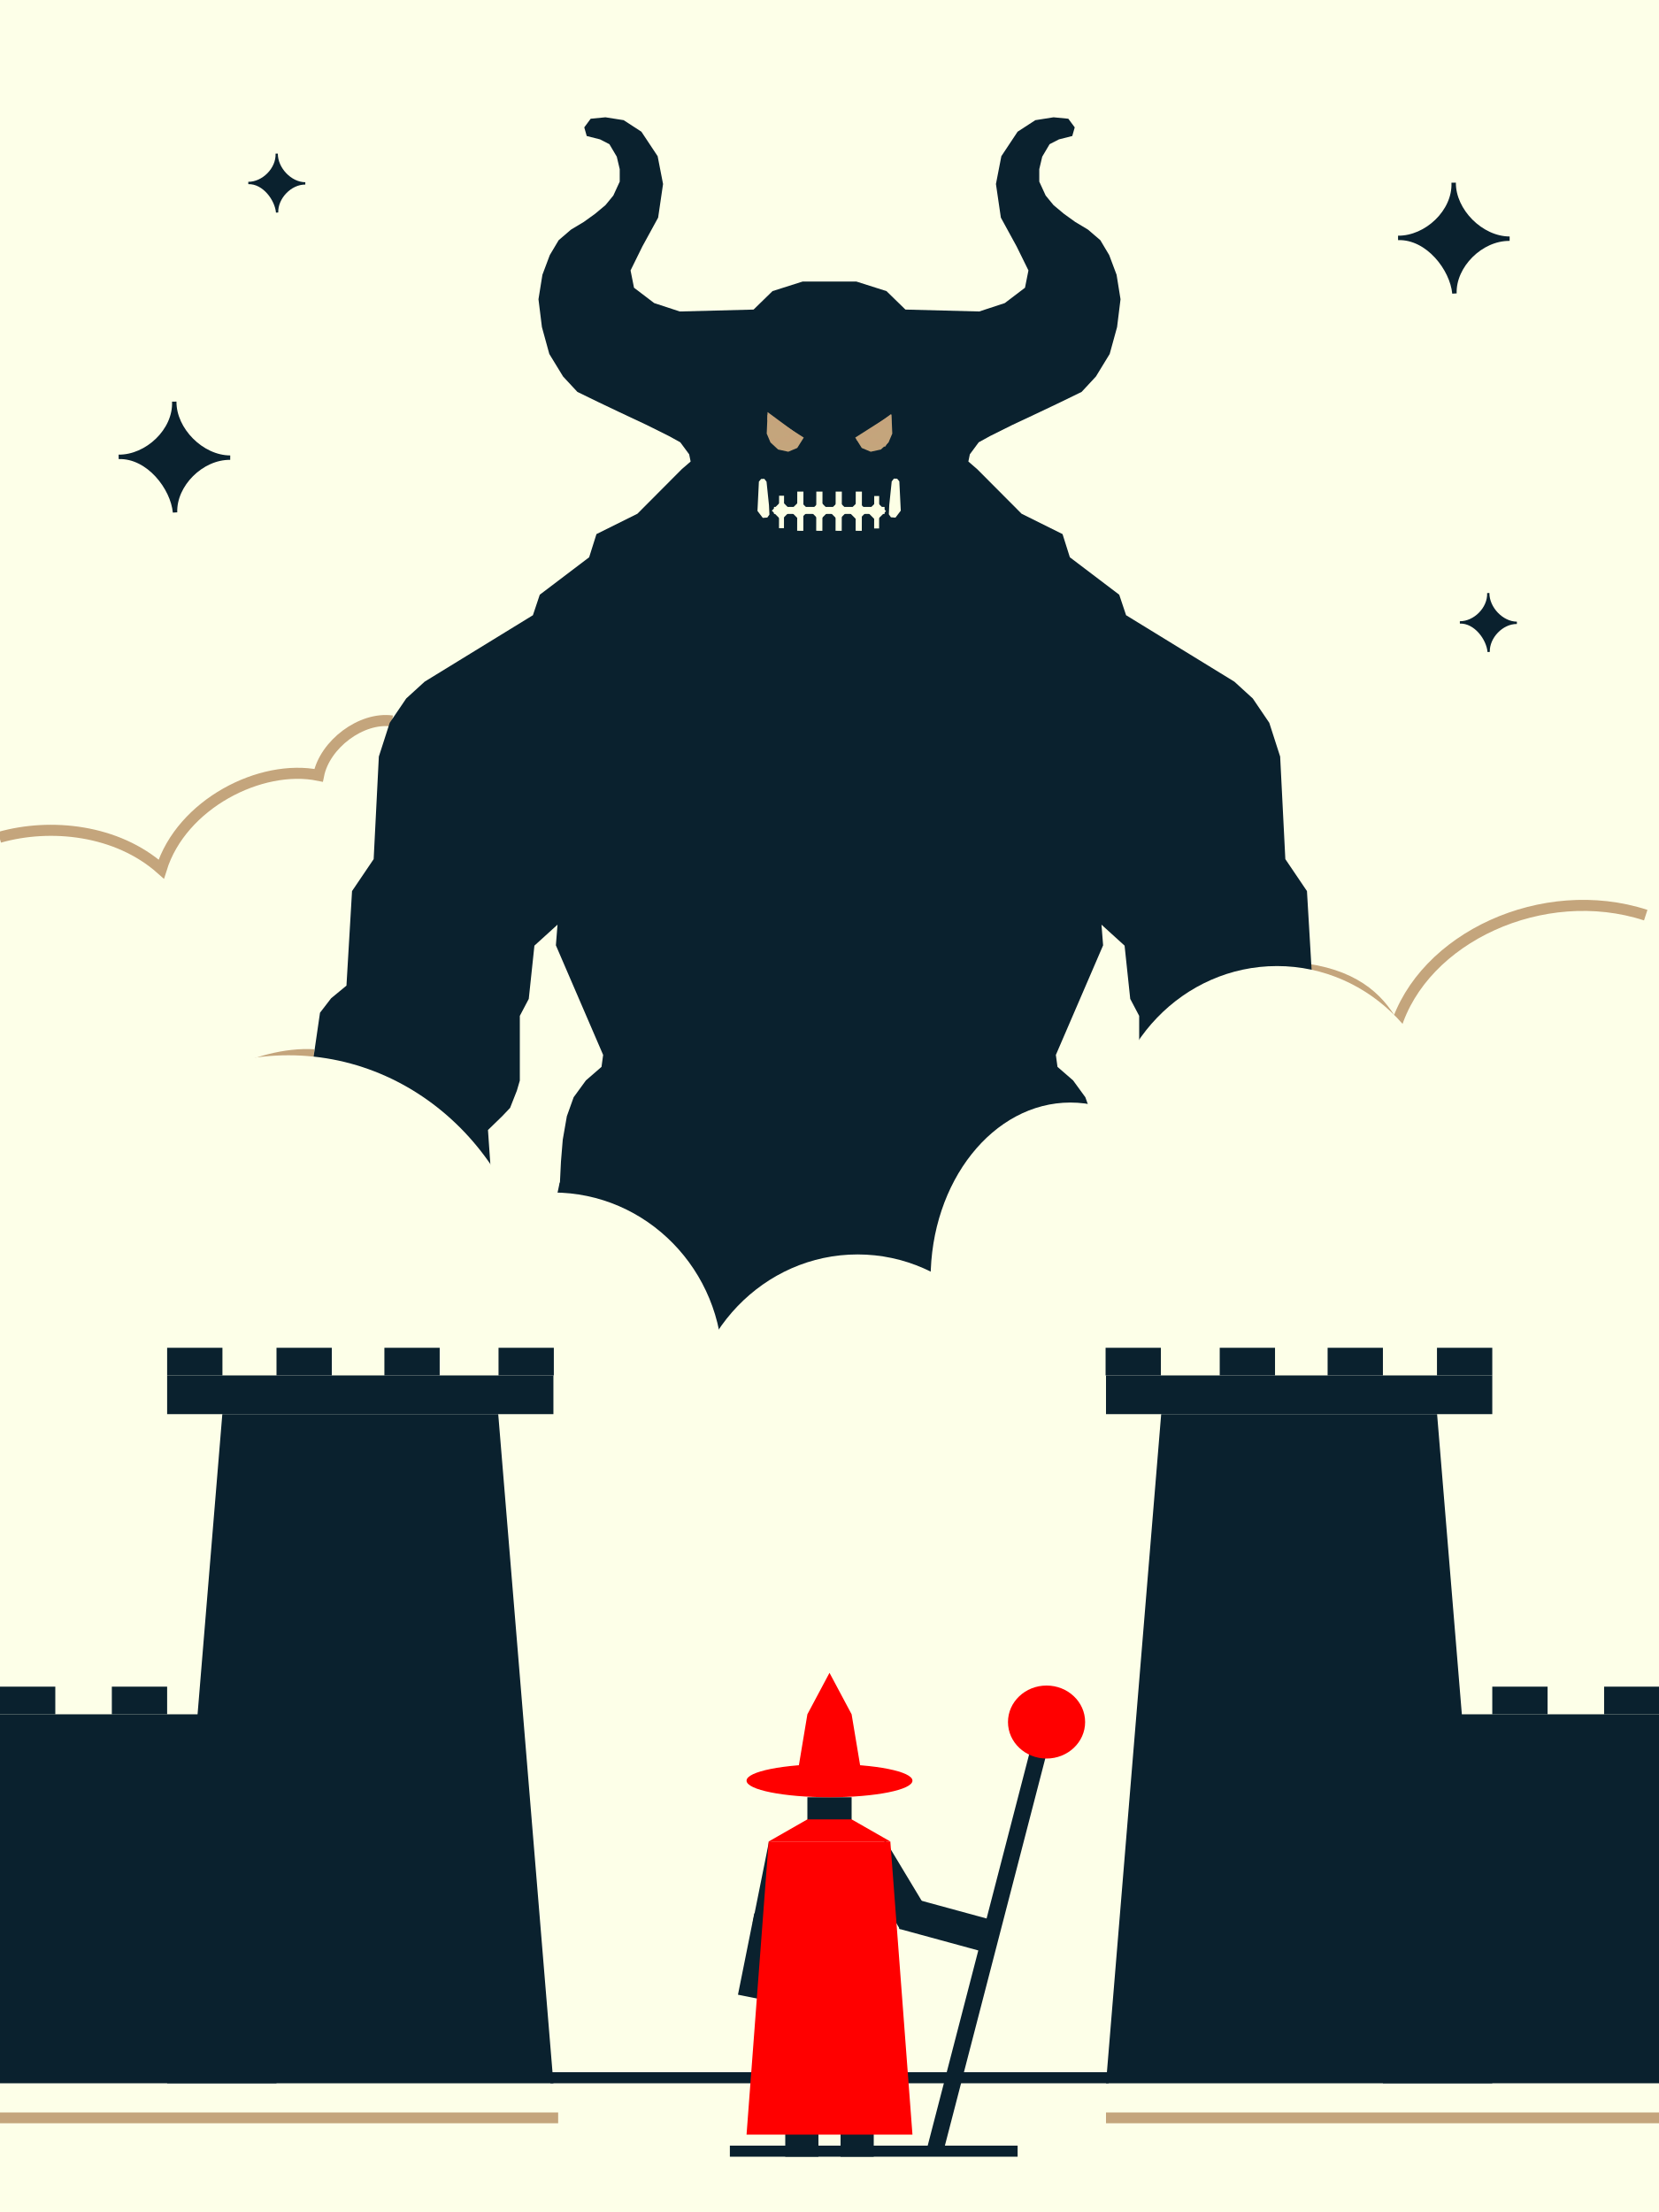
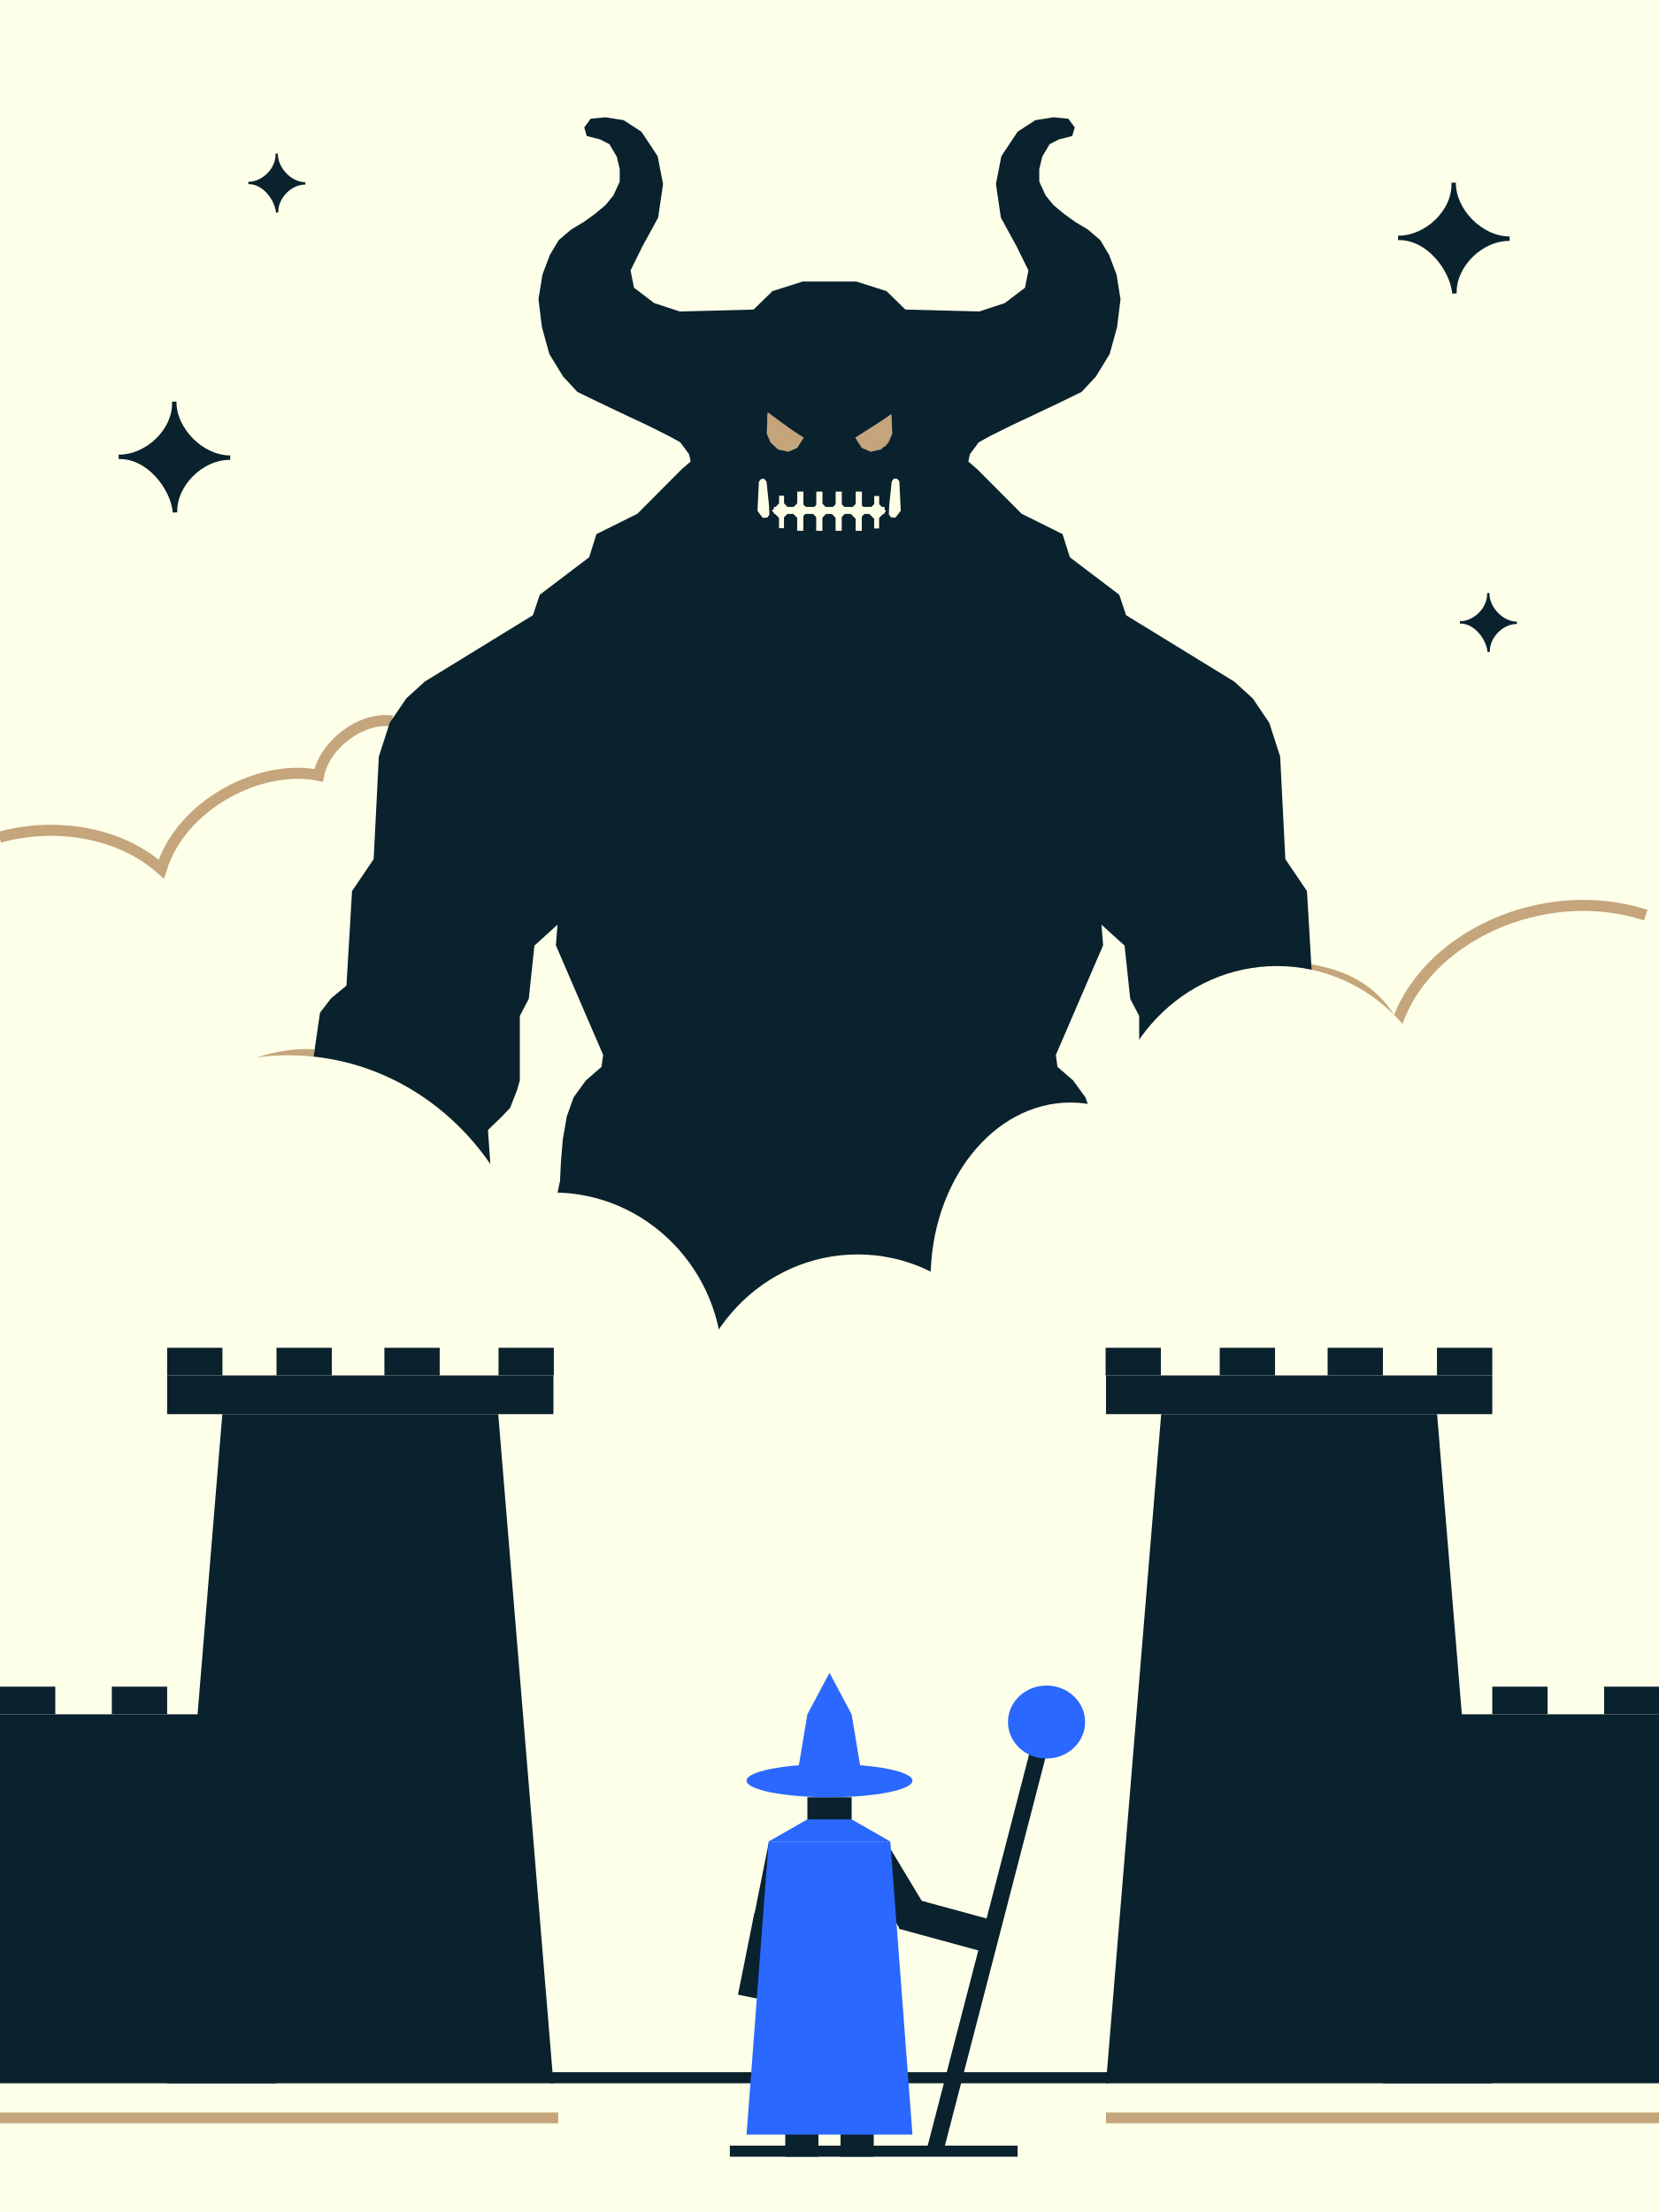
<svg xmlns="http://www.w3.org/2000/svg" viewBox="0 0 300 400" width="300" height="400" shape-rendering="geometricPrecision">
  <rect width="300" height="400" rx="0" ry="0" fill="#fdffe8" />
  <rect width="6" height="20" rx="0" ry="0" transform="matrix(1 0 0 .4 142 382)" fill="#0A212E" />
  <rect width="6" height="20" rx="0" ry="0" transform="matrix(1 0 0 .4 152 382)" fill="#0A212E" />
  <g transform="translate(155 336)">
    <g>
      <rect width="6" height="13.12" rx="0" ry="0" transform="matrix(.86-.51558 0.59 0.98 0 0)" fill="#0A212E" stroke-width="0" />
      <rect width="6" height="13.12" rx="0" ry="0" transform="matrix(.26-.96 1.10 0.3 7.6 12.8)" fill="#0A212E" stroke-width="0" />
      <rect width="4.11" height="69" rx="0" ry="0" transform="matrix(.71 0.18-.28 1.08 31.97 -22.11)" fill="#0A212E" stroke-width="0" />
-       <ellipse rx="15" ry="15" transform="matrix(.465 0 0 0.44 34.25 -24.6)" fill="#ff0000" stroke-width="0" />
+       <ellipse rx="15" ry="15" transform="matrix(.465 0 0 0.44 34.25 -24.6)" fill="#2A68FF" stroke-width="0" />
      <animateTransform attributeName="transform" type="rotate" values="0;0; -40; 0; 0" keyTimes="0; 0.5 ;0.75;0.8; 1" dur="5s" repeatCount="indefinite" />
    </g>
  </g>
  <rect width="6" height="13.12" rx="0" ry="0" transform="matrix(.98044 .1968 -.225 1.12094 136.4 346)" fill="#0A212E" />
  <rect width="6" height="13.12" rx="0" ry="0" transform="matrix(.98044 .1968 -.225 1.12094 139.059 333)" fill="#0A212E" />
  <rect width="6" height="20" rx="0" ry="0" transform="matrix(1.33333 0 0 .3 146 325)" fill="#0A212E" />
-   <path fill="red" d="m150 302.5 4 7.5h-8zm-4 7.5h8l2 12h-12z" />
-   <ellipse rx="15" ry="3" transform="translate(150 322)" fill="red" />
-   <path d="M146 329h8l7 4h-22z" fill="red" />
+   <path fill="#2A68FF" d="m150 302.5 4 7.5h-8zm-4 7.5h8l2 12h-12z" />
+   <ellipse rx="15" ry="3" transform="translate(150 322)" fill="#2A68FF" />
+   <path d="M146 329h8l7 4h-22z" fill="#2A68FF" />
  <rect width="30" height="15" rx="0" ry="0" transform="matrix(3.36444 0 0 .13012 0 382)" fill="#c4a57c" />
  <rect width="30" height="15" rx="0" ry="0" transform="matrix(3.36444 0 0 .13012 200 382)" fill="#c4a57c" />
  <rect width="30" height="15.371" rx="0" ry="0" transform="matrix(3.36444 0 0 .13012 99.533 374.722)" fill="#0a212e" />
-   <path d="M139 333h22l4 53h-30z" fill="red" />
+   <path d="M139 333h22l4 53h-30z" fill="#2A68FF" />
  <rect width="30" height="15.371" rx="0" ry="0" transform="matrix(1.7344 0 0 .13012 131.984 388)" fill="#0a212e" />
  <path d="M56.767 190.738c-10.213-.621-23.894 6.446-26.881 14.775m206.443-30.258c9.497 1.428 13.522 5.976 16.002 10.641m0-.001c4.935-16.384 26.76-26.433 45.268-20.409M70.914 130.374c-5.592-.77-12.184 4.23-13.304 9.832-10.426-2.134-24.798 5.176-28.447 16.95-8.017-7.126-19.99-8.365-29.26-5.745" fill="none" stroke="#c4a57c" stroke-width="2" />
  <g fill="#0a212e" style="transform-origin: center;">
    <path d="M101.208 213.844h97.584l-8.988 43.86-98.987 5.503z" />
    <path d="M150.269 218.96h-.538l-48.54-3.836.246-5.036.328-3.998.738-4.237 1.23-3.437 2.214-3.038 2.826-2.457.294-2.155-8.545-19.823.295-3.735-4.178 3.796-1.02 9.624-1.618 3.07v11.699l-.531 1.818-1.233 3.132-1.42 1.493-2.576 2.502.439 6.326-1.316 8.293-4.033 3.248-20.956-22.312-6.355-4.086 1.846-12.675 2.013-2.617 2.772-2.289 1.009-17.094 3.91-5.78.937-18.542 1.967-6.109 2.987-4.404 3.33-3.036 19.577-12.014 1.24-3.708 8.928-6.77 1.323-4.191 7.403-3.68 8.023-8.058 1.603-1.389-.267-1.302-1.603-2.17-2.048-1.129-4.007-1.997-4.986-2.344-3.829-1.823-3.74-1.823-2.582-2.778-2.493-4.08-1.336-4.862-.623-5.035.712-4.427 1.336-3.56 1.603-2.69 2.226-1.91 2.315-1.39 2.048-1.476 1.87-1.562 1.425-1.736 1.157-2.518v-2.257l-.534-2.257-1.336-2.257-1.692-.869-2.404-.607-.445-1.563 1.158-1.563 2.67-.26 3.295.52 3.206 2.084 2.938 4.428.98 5.035-.89 6.077-2.85 5.209-2.137 4.34.623 3.126 3.651 2.778 4.63 1.519 13.342-.346 3.424-3.338 5.431-1.726h9.748l5.43 1.726 3.425 3.338 13.341.346 4.63-1.52 3.652-2.777.623-3.126-2.137-4.34-2.85-5.209-.89-6.077.98-5.035 2.938-4.428 3.206-2.083 3.294-.521 2.671.26 1.158 1.563-.445 1.563-2.404.607-1.692.869-1.336 2.257-.534 2.257v2.257l1.157 2.518 1.425 1.736 1.87 1.562 2.048 1.476 2.315 1.39 2.226 1.91 1.603 2.69 1.336 3.56.712 4.427-.623 5.035-1.336 4.862-2.493 4.08-2.582 2.778-3.74 1.823-3.829 1.823-4.986 2.344-4.007 1.997-2.048 1.129-1.603 2.17-.267 1.302 1.603 1.39 8.023 8.057 7.403 3.68 1.323 4.19 8.928 6.771 1.24 3.708 19.578 12.014 3.33 3.036 2.986 4.404 1.967 6.109.937 18.542 3.91 5.78 1.01 17.094 2.771 2.29 2.013 2.616 1.846 12.675-6.355 4.086-20.956 22.312-4.033-3.248-1.316-8.293.439-6.326-2.576-2.502-1.42-1.493-1.233-3.132-.531-1.818v-11.699l-1.617-3.07-1.021-9.624-4.178-3.796.295 3.735-8.545 19.823.294 2.155 2.826 2.457 2.214 3.038 1.23 3.437.738 4.237.328 3.998.246 5.036z" />
    <animateTransform attributeName="transform" attributeType="XML" type="scale" values="1;1.05;1;1" keyTimes="0; 0.84;0.88; 1" dur="5s" repeatCount="indefinite" />
-     <animate attributeName="fill" values="#0a212e;#0a212e;#ff0000;#0a212e;#0a212e" keyTimes="0; 0.8; 0.85; 0.95; 1" dur="5s" repeatCount="indefinite" />
+     <animate attributeName="fill" values="#0a212e;#0a212e;#2A68FF;#0a212e;#0a212e" keyTimes="0; 0.8; 0.85; 0.95; 1" dur="5s" repeatCount="indefinite" />
  </g>
  <g fill="#fdffe8">
    <ellipse rx="45.118" ry="47.697" transform="translate(52.159 238.525)" />
    <ellipse rx="45.118" ry="65" transform="matrix(.67994 0 0 .4824 100 247)" />
    <ellipse rx="45.118" ry="47.697" transform="matrix(.67994 0 0 .66913 155.08 258.757)" />
    <ellipse rx="45.118" ry="47.697" transform="matrix(.56043 0 0 .66913 193.567 231.29)" />
    <ellipse rx="45.118" ry="47.697" transform="matrix(.67994 0 0 .66913 230.922 206.61)" />
  </g>
  <g fill="#0a212e" stroke="#0a212e" stroke-width=".8">
    <path d="M31.511 72.637c-.037 5.066 4.97 10.112 10.118 10.119-5.19-.065-10.148 4.914-9.976 9.904-.406-4.399-4.772-10.203-10.19-10.047 5.11.046 10.269-4.759 10.048-9.976Zm231.357-39.593c-.037 5.066 4.97 10.112 10.118 10.119-5.19-.065-10.148 4.914-9.976 9.904-.406-4.399-4.772-10.203-10.19-10.047 5.11.046 10.269-4.759 10.048-9.976Z" />
    <path d="M29.958 39.957c-.037 5.066 4.97 10.112 10.118 10.119-5.19-.065-10.148 4.914-9.976 9.904-.406-4.399-4.772-10.203-10.19-10.047 5.11.046 10.269-4.759 10.048-9.976Z" transform="matrix(.51097 0 0 .53193 34.73 6.527)" />
    <path d="M29.958 39.957c-.037 5.066 4.97 10.112 10.118 10.119-5.19-.065-10.148 4.914-9.976 9.904-.406-4.399-4.772-10.203-10.19-10.047 5.11.046 10.269-4.759 10.048-9.976Z" transform="matrix(.51097 0 0 .53193 253.819 85.989)" />
  </g>
  <g transform="translate(0 120)" fill="#0a212e">
    <path d="M40.203 135.722h49.893l9.979 121H30.224z" />
    <rect width="69.851" height="7" rx="0" ry="0" transform="translate(30.224 128.722)" />
    <rect width="50" height="86.722" rx="0" ry="0" transform="matrix(1 0 0 .76938 0 190)" />
    <rect width="10" height="1.25" rx="0" ry="0" transform="matrix(1 0 0 4.00001 0 185)" />
    <rect width="10" height="1.25" rx="0" ry="0" transform="matrix(1 0 0 4.00001 20.224 185)" />
    <rect width="10" height="1.237" rx="0" ry="0" transform="matrix(1 0 0 4.04084 30.224 123.722)" />
    <rect width="10" height="1.25" rx="0" ry="0" transform="matrix(1 0 0 4.00001 50 123.722)" />
    <rect width="10" height="1.25" rx="0" ry="0" transform="matrix(1 0 0 4.00001 69.51 123.722)" />
    <rect width="10" height="1.25" rx="0" ry="0" transform="matrix(1 0 0 4.00001 90.15 123.722)" />
  </g>
  <g transform="matrix(-1 0 0 1 300.075 120)" fill="#0a212e">
    <path d="M40.203 135.722h49.893l9.979 121H30.224z" />
    <rect width="69.851" height="7" rx="0" ry="0" transform="translate(30.224 128.722)" />
    <rect width="50" height="86.722" rx="0" ry="0" transform="matrix(1 0 0 .76938 0 190)" />
    <rect width="10" height="1.25" rx="0" ry="0" transform="matrix(1 0 0 4.00001 0 185)" />
    <rect width="10" height="1.25" rx="0" ry="0" transform="matrix(1 0 0 4.00001 20.224 185)" />
    <rect width="10" height="1.237" rx="0" ry="0" transform="matrix(1 0 0 4.04084 30.224 123.722)" />
    <rect width="10" height="1.25" rx="0" ry="0" transform="matrix(1 0 0 4.00001 50 123.722)" />
    <rect width="10" height="1.25" rx="0" ry="0" transform="matrix(1 0 0 4.00001 69.51 123.722)" />
    <rect width="10" height="1.25" rx="0" ry="0" transform="matrix(1 0 0 4.00001 90.15 123.722)" />
  </g>
  <g style="transform-origin: center;">
    <path d="m137.235 87.09.4-.48.58-.02.4.52.44 4.24.08 1.7-.38.54-.82.06-.96-1.26zm25.394-.046-.4-.48-.58-.02-.4.52-.44 4.24-.08 1.7.38.54.82.06.96-1.26z" fill="#fcffe5" />
    <path d="m161.206 74.951-6.553 4.177 1.18 1.88 1.62.68 1.84-.4 1.38-1.28.68-1.6zm-22.412 0 6.553 4.177-1.18 1.88-1.62.68-1.84-.4-1.38-1.28-.68-1.6z" fill="#c4a57c">
      <animate attributeName="opacity" values="1;1;0;0" keyTimes="0;0.8;0.99;1" dur="5s" repeatCount="indefinite" />
    </path>
    <g>
      <path d="M145.102,78.991l-6.306-4.015-.025,1.221l4.16,2.466-3.708.539.64.868l1.645-.289l1.371-.263l1.31-.21.914-.316Z" transform="matrix(1 0 0 1.158033 0.000001-12.3112)" fill="#c5a47c" stroke-width="0.8" />
      <path d="M145.102,78.991l-6.306-4.015-.025,1.221l4.16,2.466-3.708.539.64.868l1.645-.289l1.371-.263l1.31-.21.914-.316Z" transform="matrix(-1 0 0 1.158033 299.934-11.9512)" fill="#c5a47c" stroke-width="0.8" />
    </g>
    <g fill="#fcffe5">
      <rect width="20" height="1.266" rx="0" ry="0" transform="translate(139.96 91.668)" />
      <rect width="2.013" height="2.358" rx="0" ry="0" transform="matrix(.88059 -.87408 .71584 .72118 139.571 92.345)" />
      <rect width="2.013" height="2.358" rx="0" ry="0" transform="matrix(.00876 -2.91386 .38057 .00114 140.867 95.506)" />
      <rect width="2.013" height="2.358" rx="0" ry="0" transform="matrix(.01058 -3.51973 .47343 .00142 144.15 95.983)" />
      <rect width="2.013" height="2.358" rx="0" ry="0" transform="matrix(.01058 -3.51973 .47343 .00142 154.725 95.983)" />
      <rect width="2.013" height="2.358" rx="0" ry="0" transform="matrix(.01058 -3.51973 .47343 .00142 147.595 95.983)" />
      <rect width="2.013" height="2.358" rx="0" ry="0" transform="matrix(.01058 -3.51973 .47343 .00142 151.094 95.983)" />
      <rect width="2.013" height="2.358" rx="0" ry="0" transform="matrix(.00876 -2.91386 .38057 .00114 158.07 95.559)" />
      <rect width="2.013" height="2.358" rx="0" ry="0" transform="matrix(.88059 -.87408 .71584 .72118 142.851 92.325)" />
      <rect width="2.013" height="2.358" rx="0" ry="0" transform="matrix(.88059 -.87408 .71584 .72118 146.511 92.405)" />
      <rect width="2.013" height="2.358" rx="0" ry="0" transform="matrix(.88059 -.87408 .71584 .72118 149.891 92.405)" />
      <rect width="2.013" height="2.358" rx="0" ry="0" transform="matrix(.88059 -.87408 .71584 .72118 153.391 92.465)" />
      <rect width="2.013" height="2.358" rx="0" ry="0" transform="matrix(.88059 -.87408 .71584 .72118 156.751 92.485)" />
    </g>
    <animateTransform attributeName="transform" attributeType="XML" type="scale" values="1;1.1;1;1" keyTimes="0; 0.84;0.88; 1" dur="5s" repeatCount="indefinite" />
  </g>
</svg>
